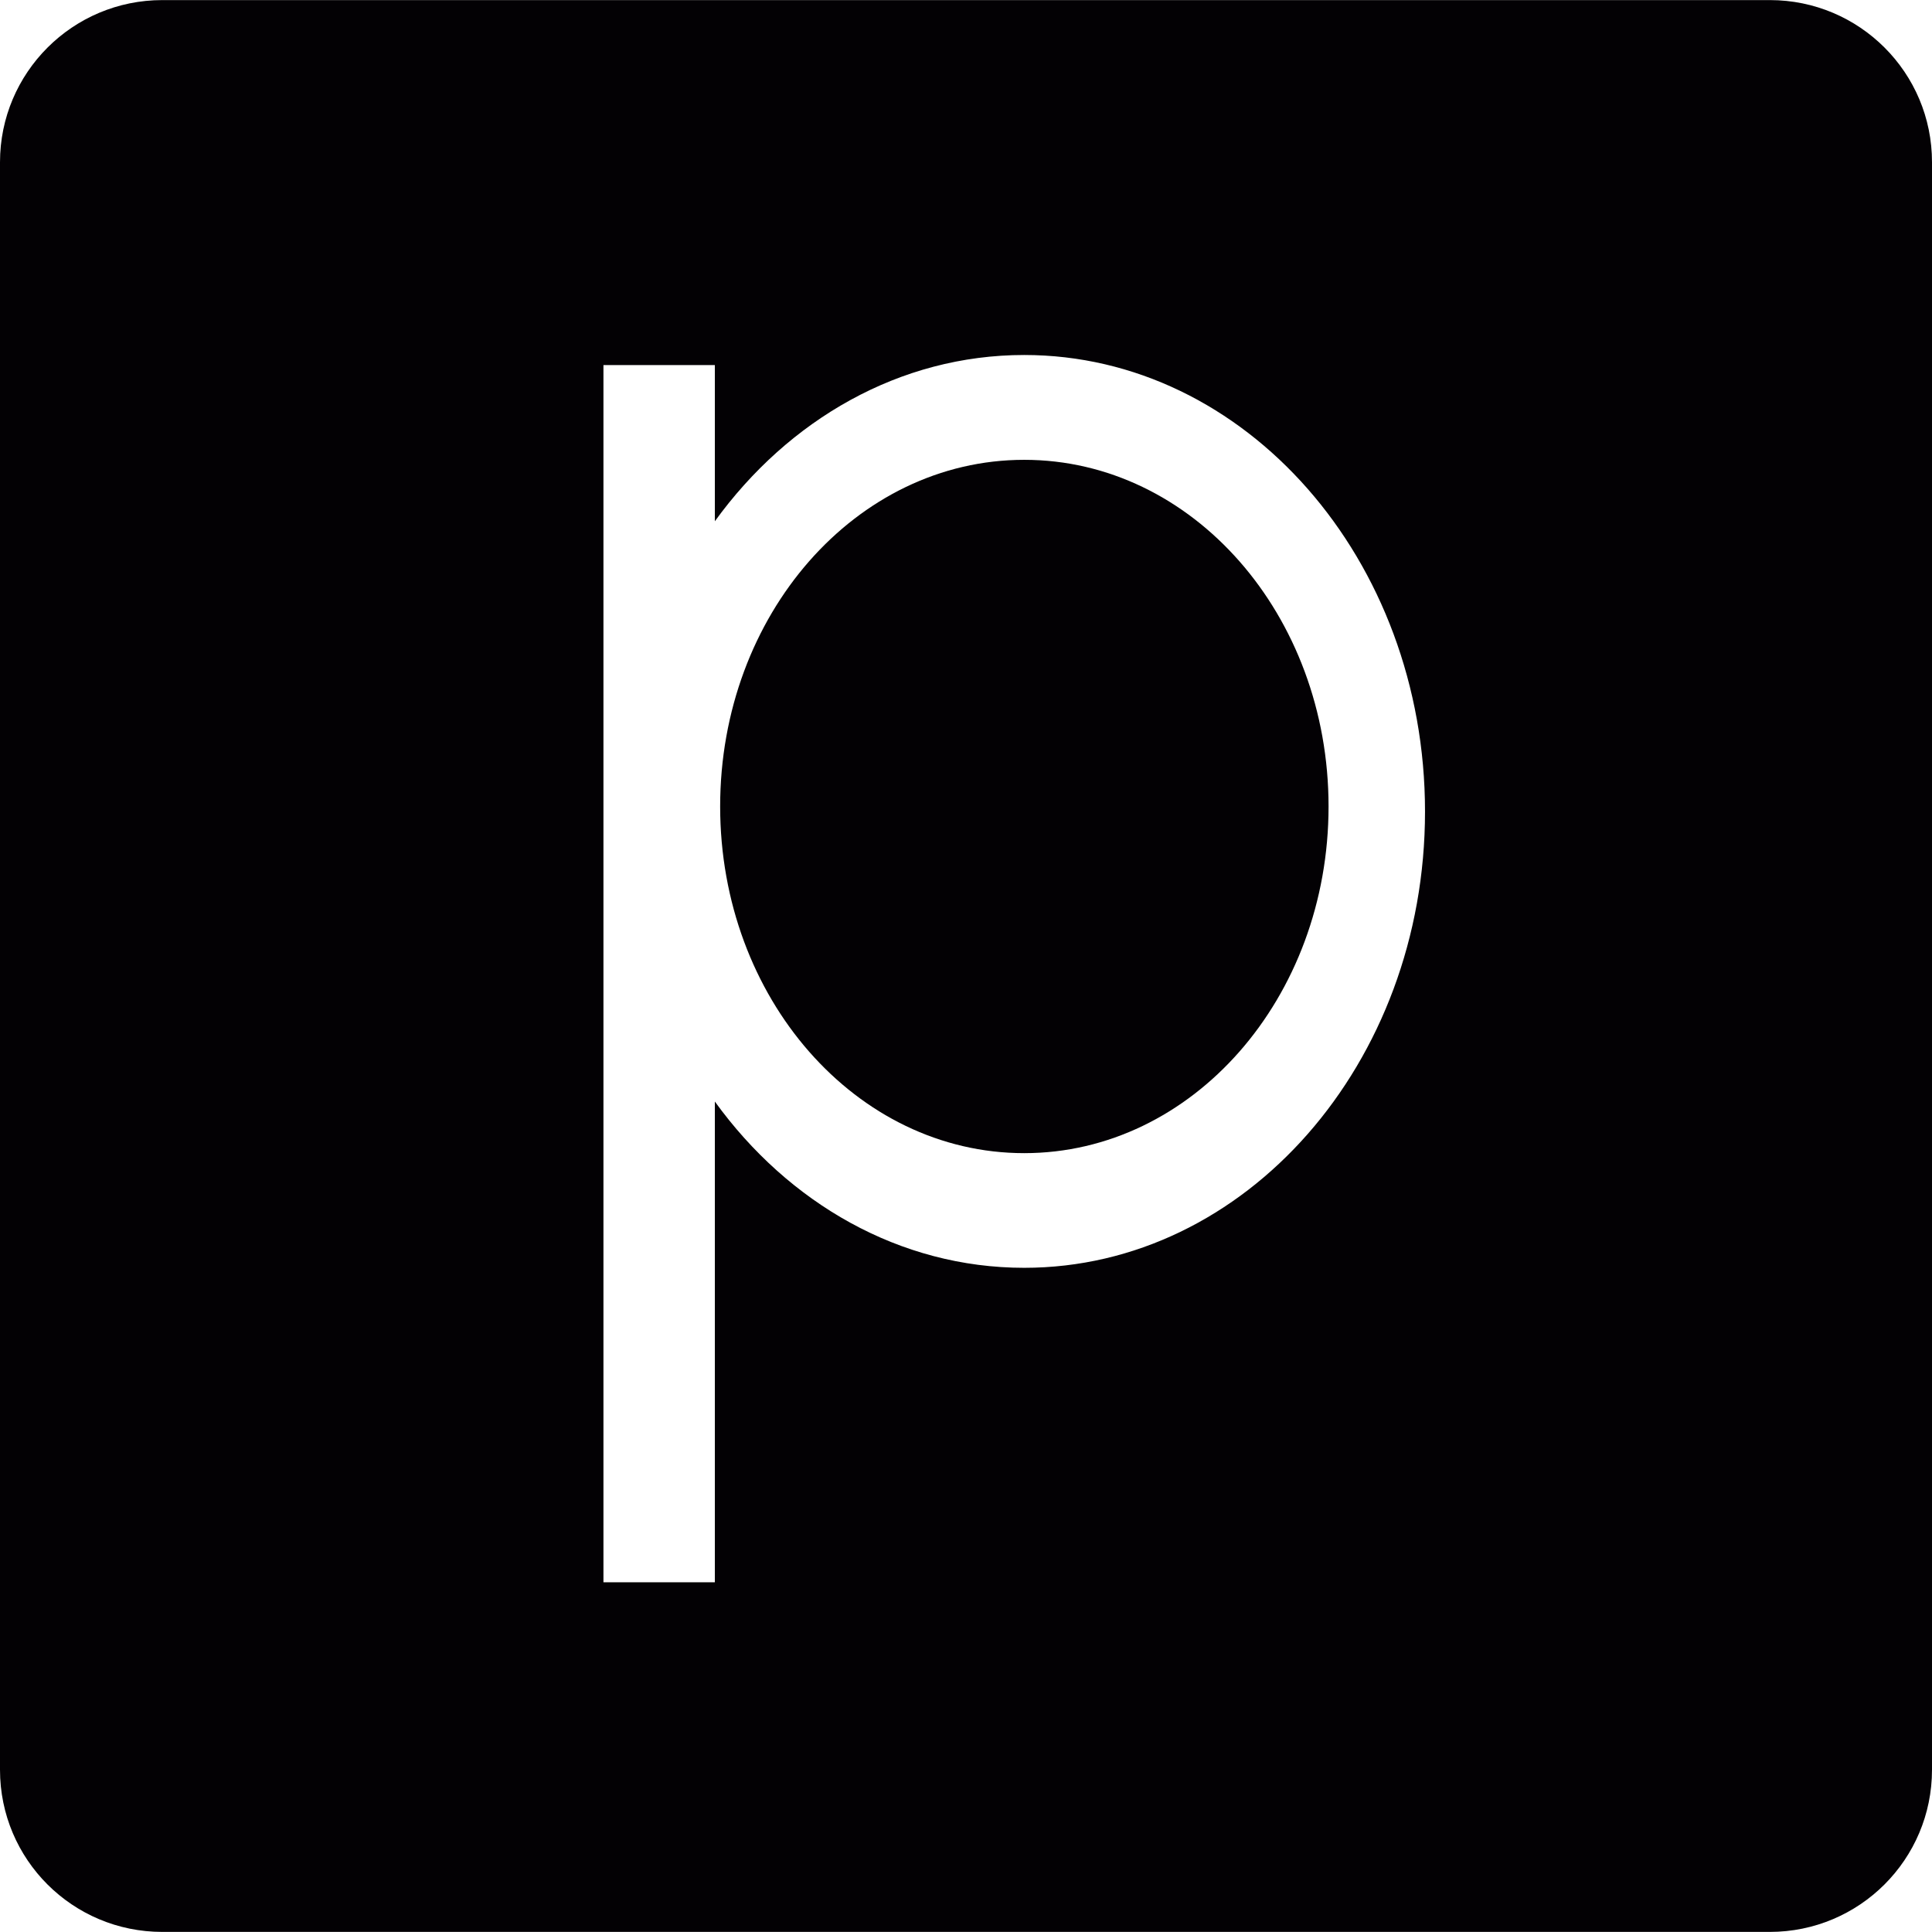
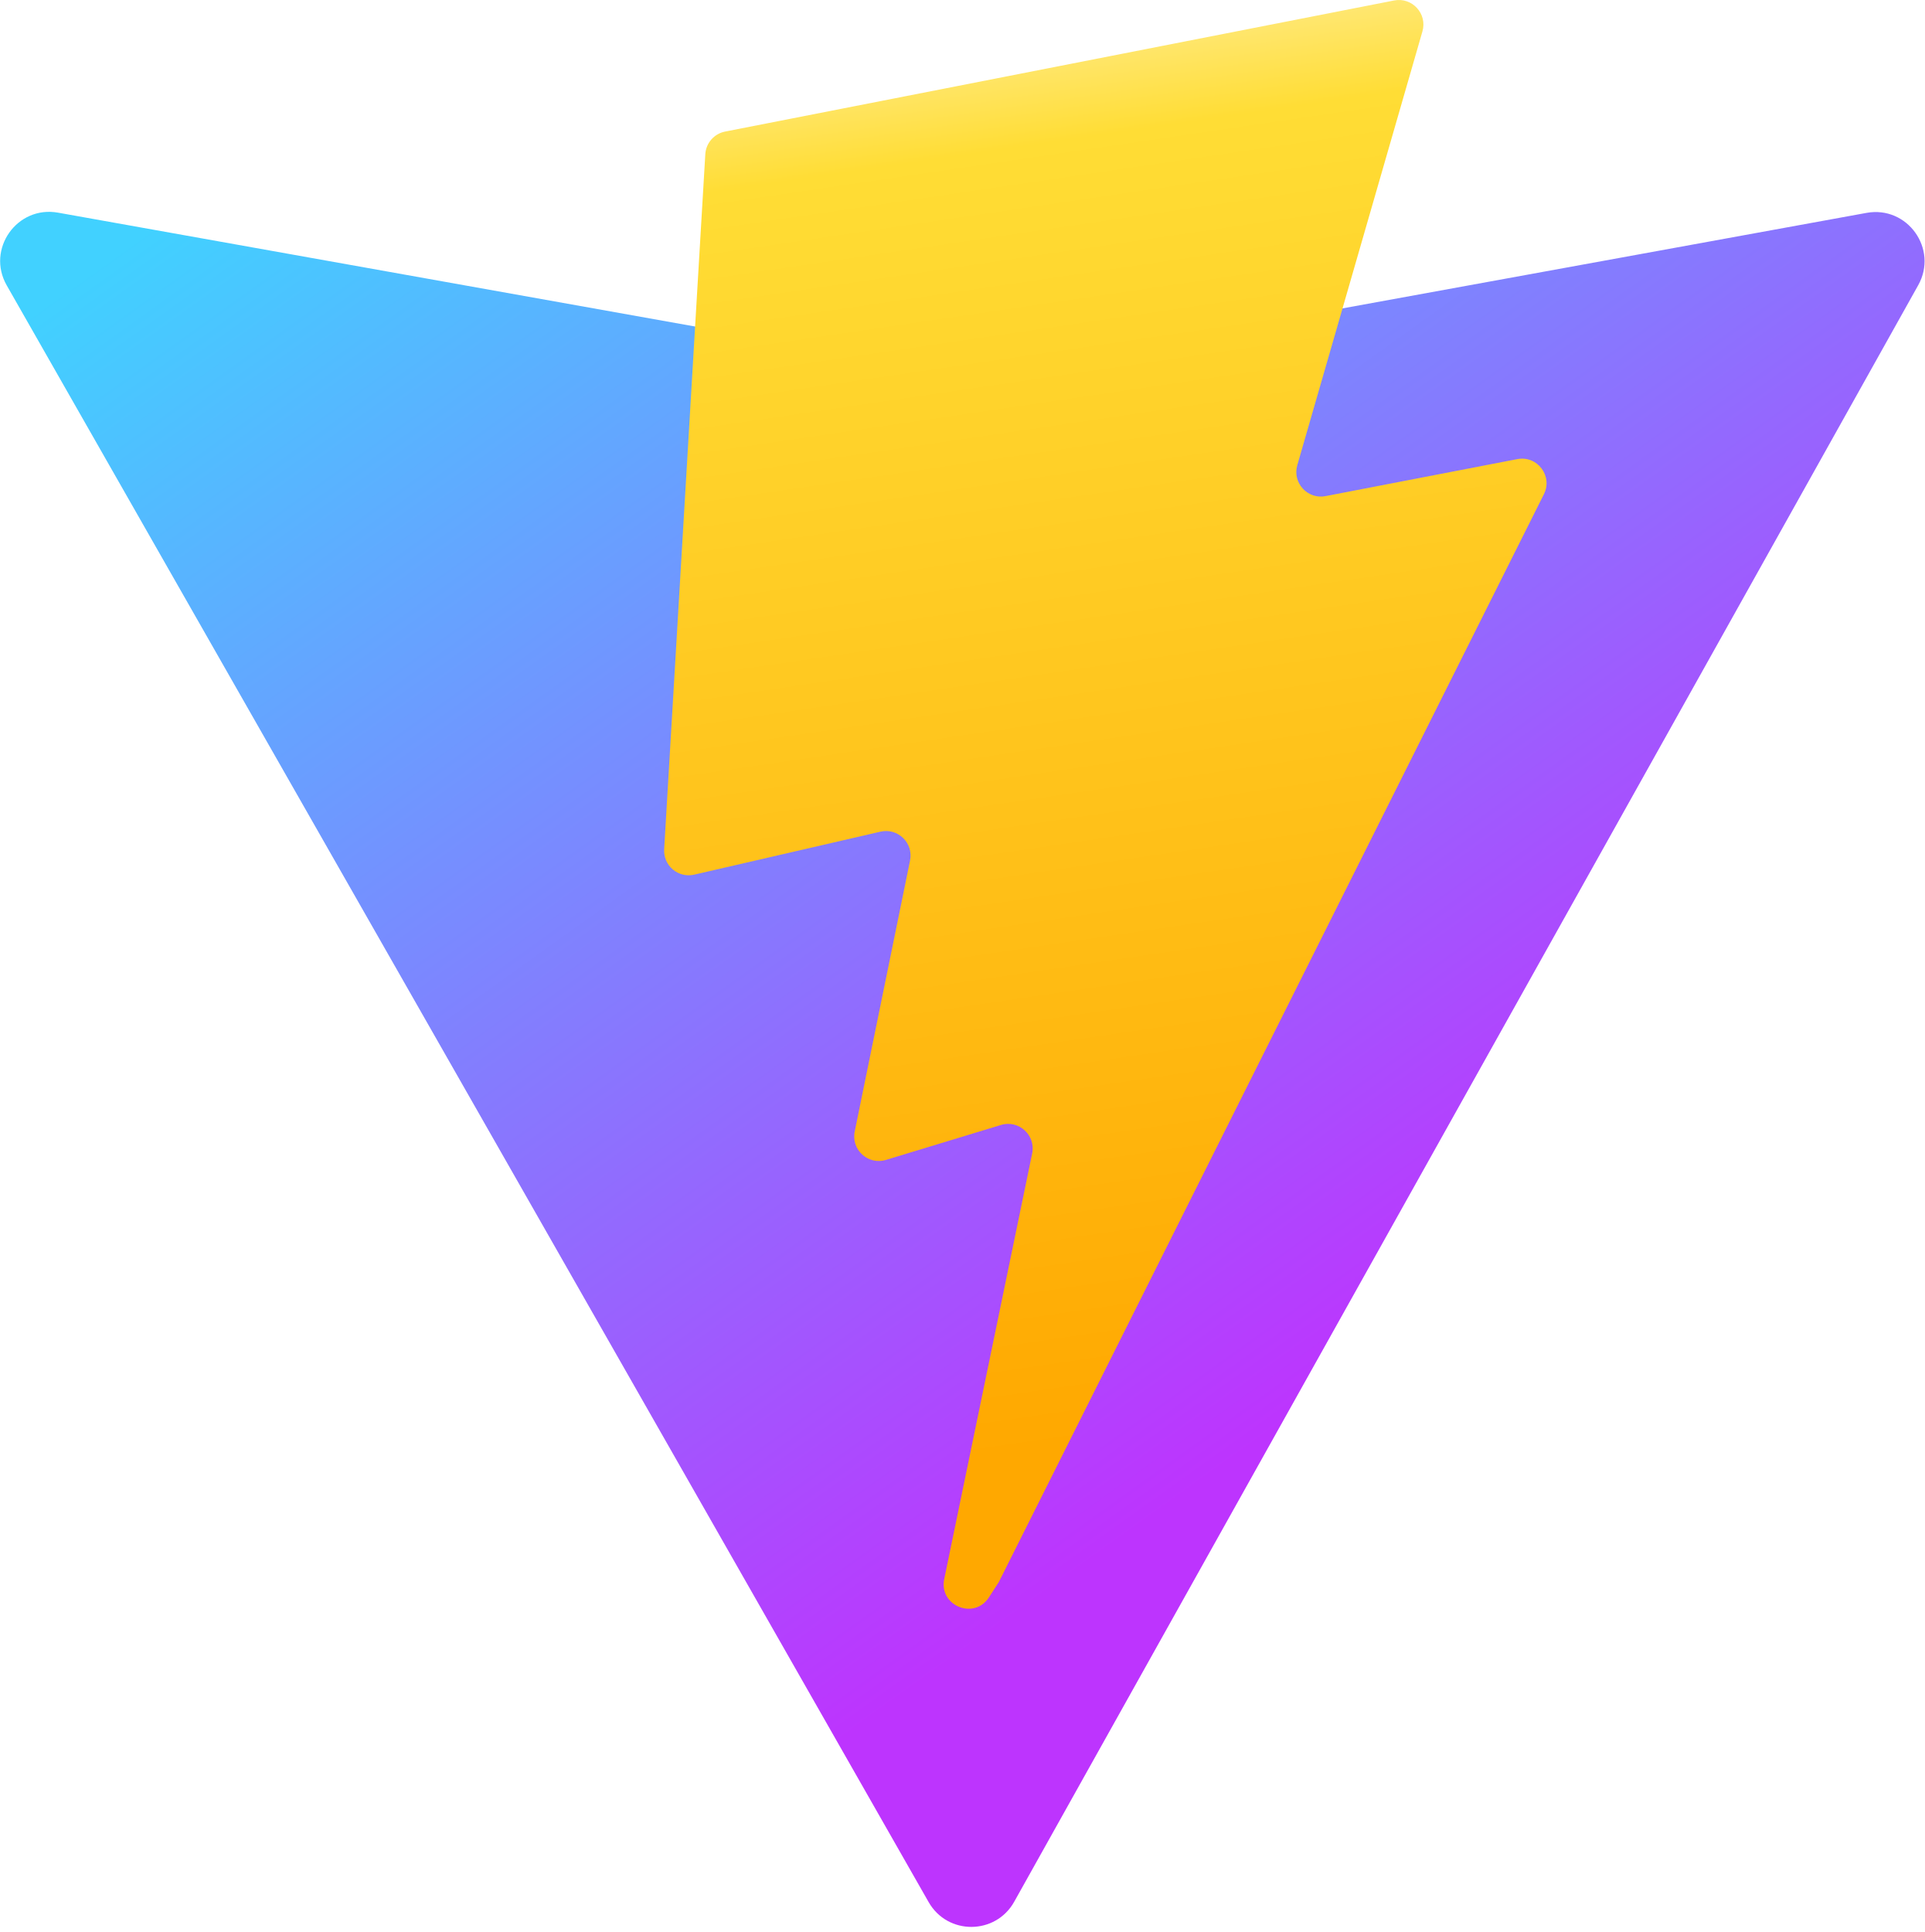
- <svg xmlns="http://www.w3.org/2000/svg" height="800px" width="800px" version="1.1" id="Capa_1" viewBox="0 0 22.613 22.613" xml:space="preserve">
-   <g>
-     <g>
-       <path style="fill:#030104;" d="M11.988,5.382c-1.969,0-3.559,1.815-3.559,4.057s1.59,4.058,3.559,4.058    c1.968,0,3.562-1.816,3.562-4.058S13.956,5.382,11.988,5.382z" />
-       <path style="fill:#030104;" d="M20.715,0.001H1.9c-1.05,0-1.9,0.85-1.9,1.898v18.815c0,1.051,0.85,1.898,1.9,1.898h18.814    c1.049,0,1.899-0.848,1.899-1.898V1.899C22.614,0.851,21.764,0.001,20.715,0.001z M11.988,14.839    c-1.459,0-2.761-0.757-3.621-1.946v5.627H7.063V4.273h1.304v1.828c0.86-1.188,2.162-1.946,3.621-1.946    c2.588,0,4.691,2.392,4.691,5.343C16.68,12.447,14.577,14.839,11.988,14.839z" />
-     </g>
-   </g>
+ <svg xmlns="http://www.w3.org/2000/svg" aria-hidden="true" role="img" class="iconify iconify--logos" width="31.88" height="32" preserveAspectRatio="xMidYMid meet" viewBox="0 0 256 257">
+   <defs>
+     <linearGradient id="IconifyId1813088fe1fbc01fb466" x1="-.828%" x2="57.636%" y1="7.652%" y2="78.411%">
+       <stop offset="0%" stop-color="#41D1FF" />
+       <stop offset="100%" stop-color="#BD34FE" />
+     </linearGradient>
+     <linearGradient id="IconifyId1813088fe1fbc01fb467" x1="43.376%" x2="50.316%" y1="2.242%" y2="89.03%">
+       <stop offset="0%" stop-color="#FFEA83" />
+       <stop offset="8.333%" stop-color="#FFDD35" />
+       <stop offset="100%" stop-color="#FFA800" />
+     </linearGradient>
+   </defs>
+   <path fill="url(#IconifyId1813088fe1fbc01fb466)" d="M255.153 37.938L134.897 252.976c-2.483 4.44-8.862 4.466-11.382.048L.875 37.958c-2.746-4.814 1.371-10.646 6.827-9.67l120.385 21.517a6.537 6.537 0 0 0 2.322-.004l117.867-21.483c5.438-.991 9.574 4.796 6.877 9.62Z" />
+   <path fill="url(#IconifyId1813088fe1fbc01fb467)" d="M185.432.063L96.44 17.501a3.268 3.268 0 0 0-2.634 3.014l-5.474 92.456a3.268 3.268 0 0 0 3.997 3.378l24.777-5.718c2.318-.535 4.413 1.507 3.936 3.838l-7.361 36.047c-.495 2.426 1.782 4.5 4.151 3.78l15.304-4.649c2.372-.72 4.652 1.36 4.15 3.788l-11.698 56.621c-.732 3.542 3.979 5.473 5.943 2.437l1.313-2.028l72.516-144.72c1.215-2.423-.88-5.186-3.54-4.672l-25.505 4.922c-2.396.462-4.435-1.77-3.759-4.114l16.646-57.705c.677-2.35-1.37-4.583-3.769-4.113Z" />
</svg>
